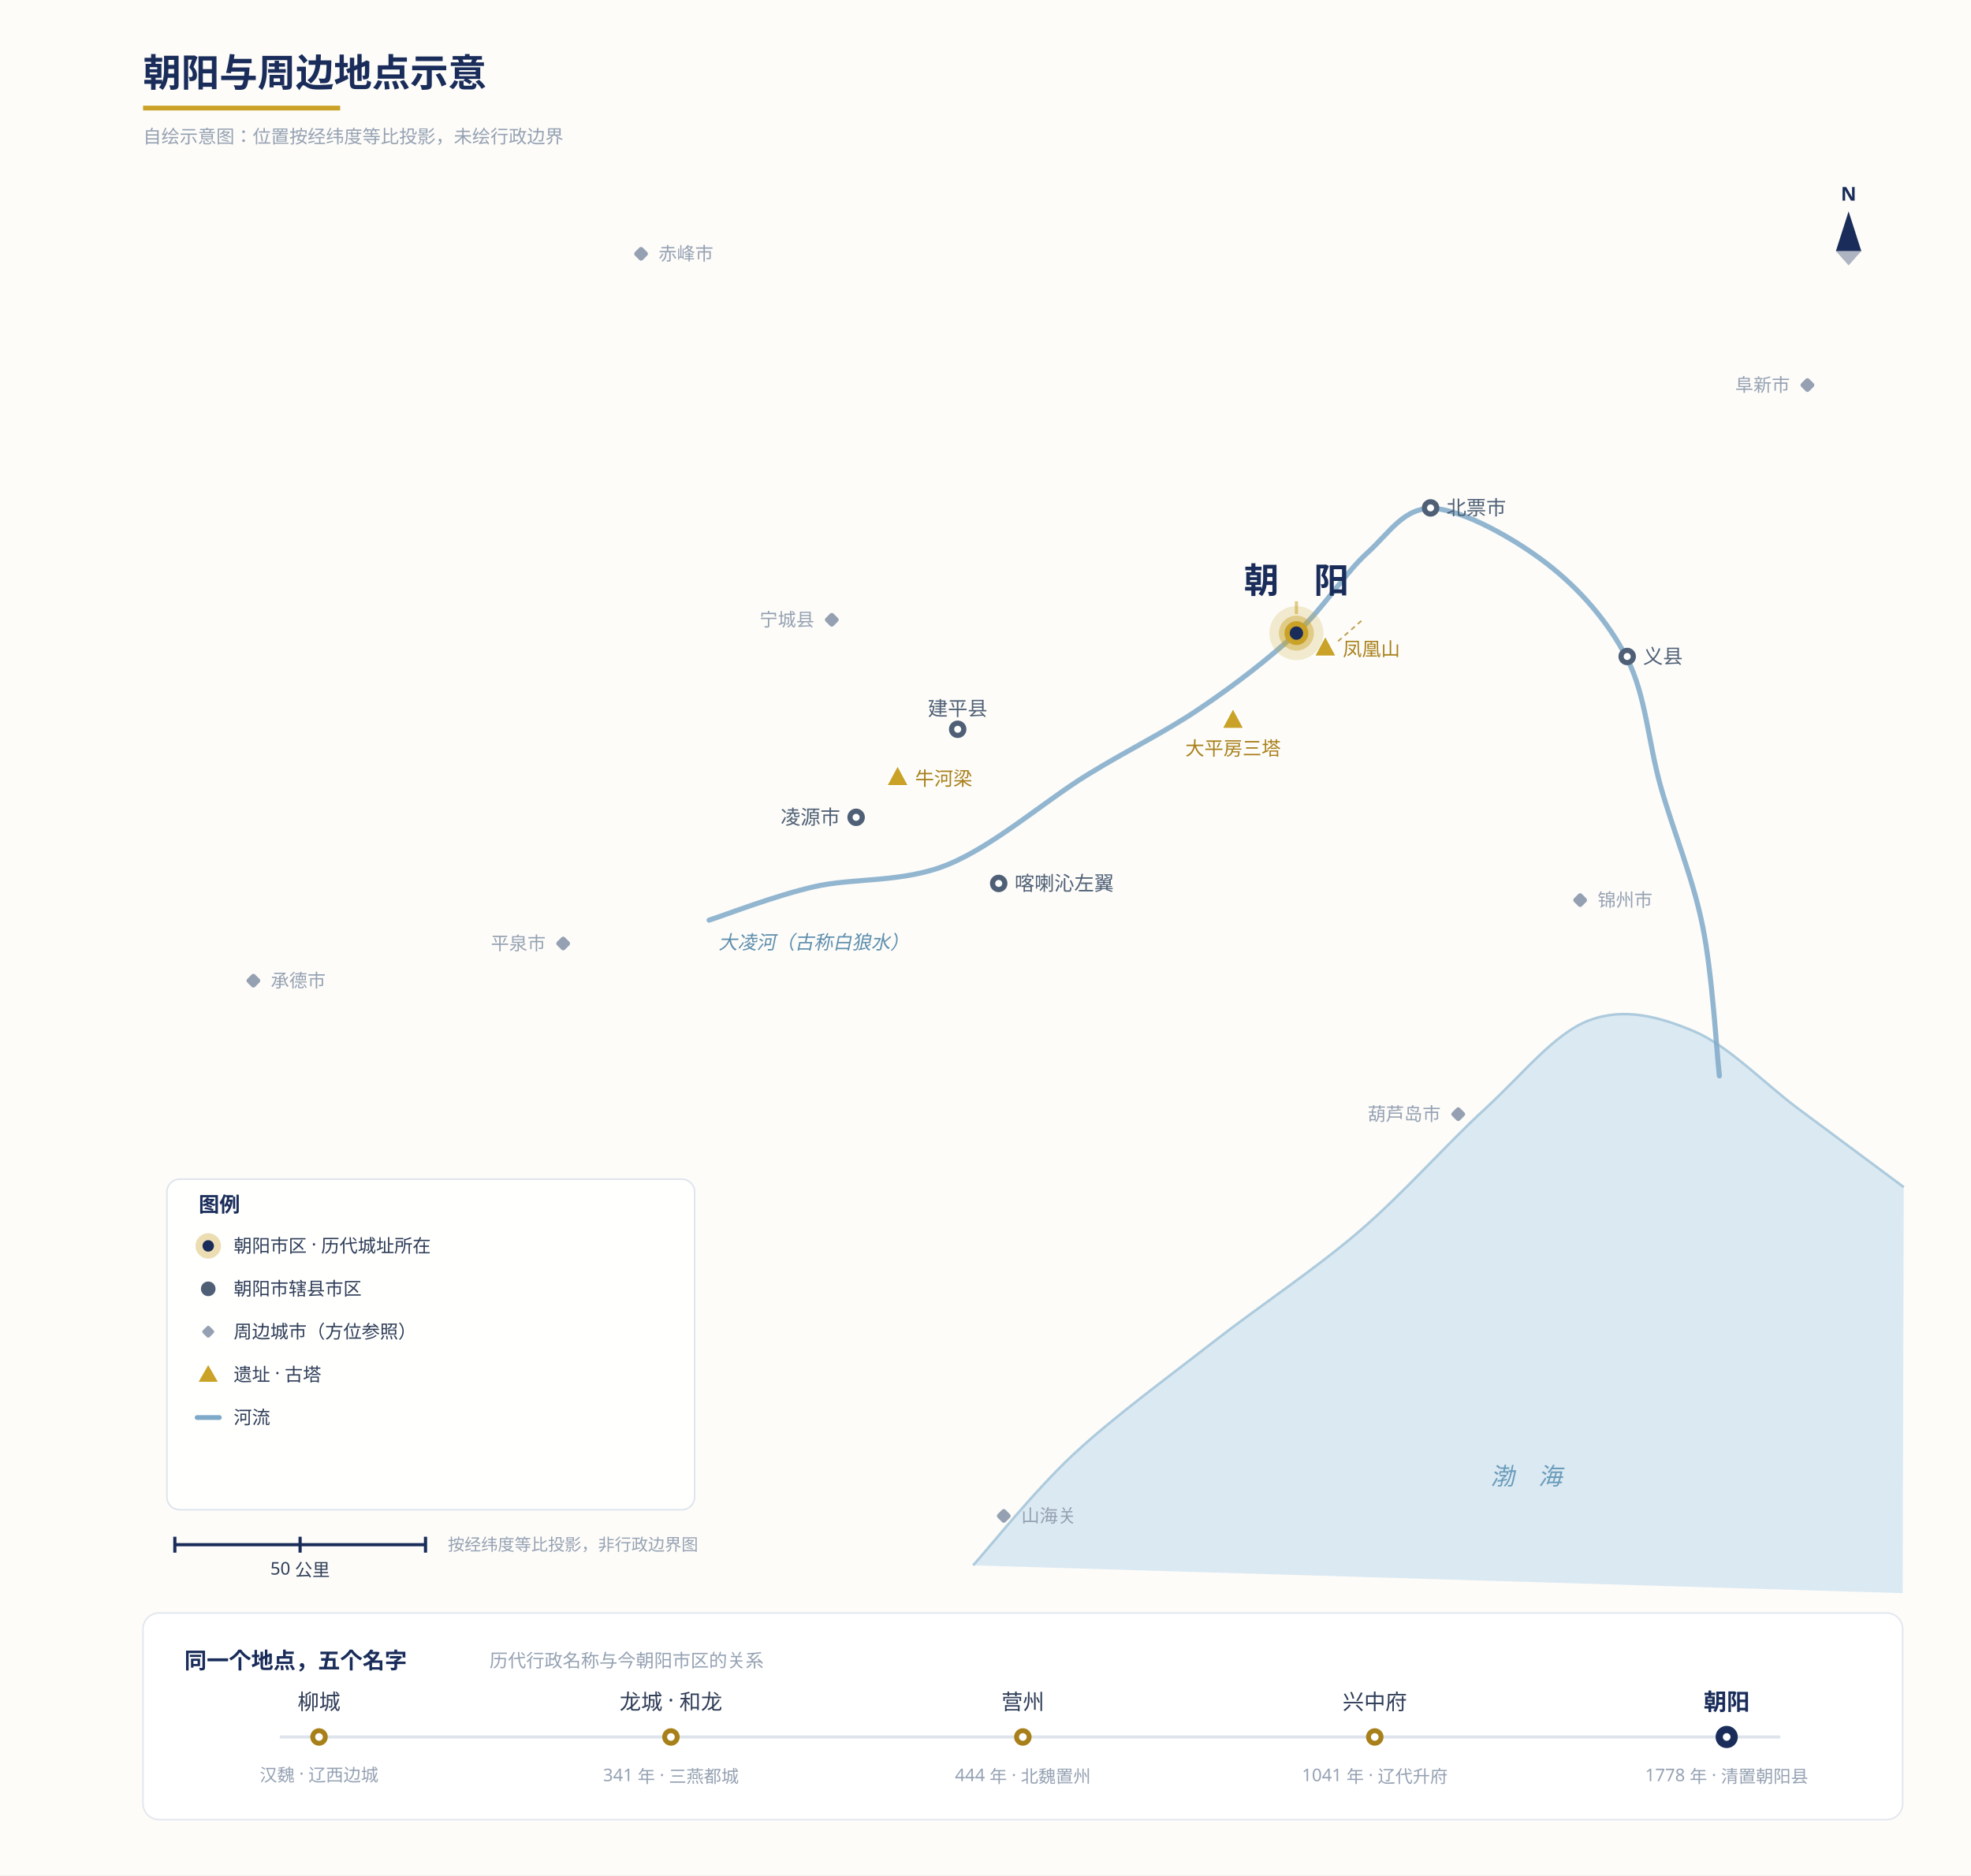
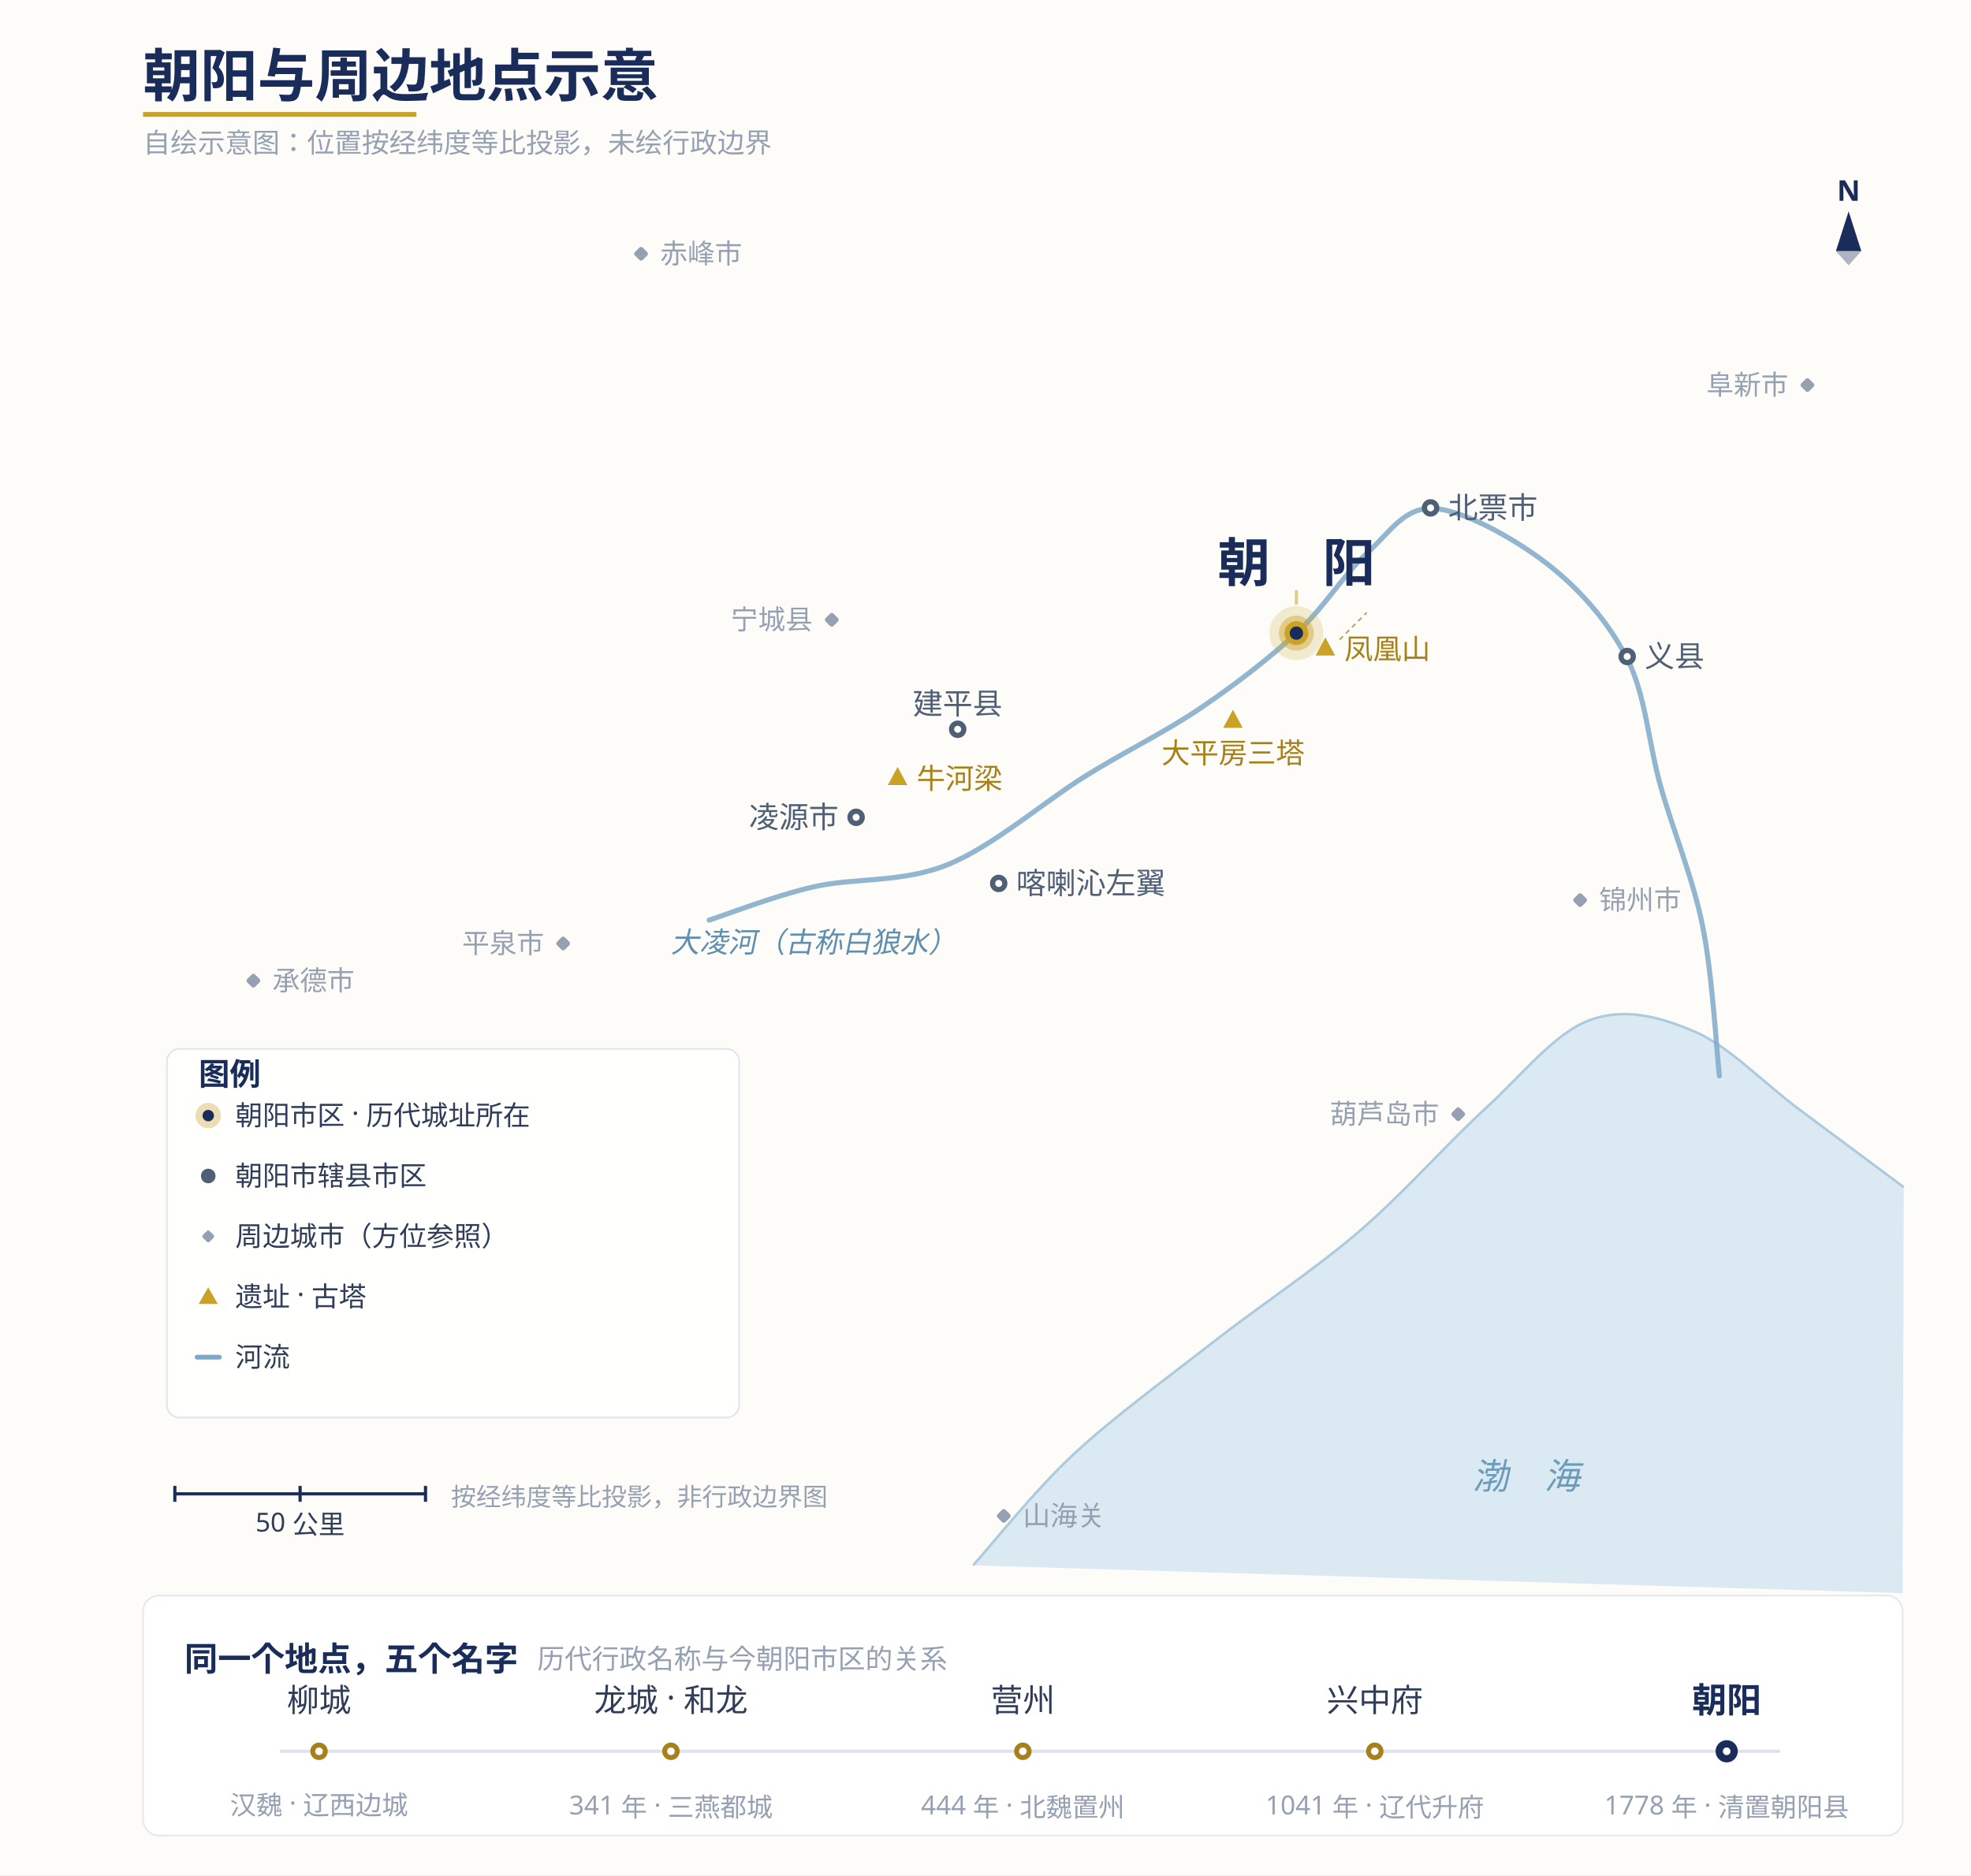
<svg xmlns="http://www.w3.org/2000/svg" viewBox="0 0 1240 1180" width="1240" height="1180">
  <rect x="0" y="0" width="1240" height="1180" fill="#fdfcf9" />
  <path d="M 1197.7,747.0 C 1186.7,738.8 1153.8,714.3 1131.8,698.0 C 1109.8,681.7 1087.8,658.3 1065.9,649.0 C 1043.9,639.7 1021.9,633.8 999.9,642.0 C 977.9,650.2 958.2,675.8 934.0,698.0 C 909.8,720.2 883.4,750.5 854.9,775.0 C 826.3,799.5 792.4,821.7 762.6,845.0 C 732.7,868.3 700.6,891.7 675.5,915.0 C 650.5,938.3 622.8,973.3 612.2,985.0 L 1197.0,1002.5 Z" fill="#dbe9f2" stroke="none" />
  <path d="M 1197.7,747.0 C 1186.7,738.8 1153.8,714.3 1131.8,698.0 C 1109.8,681.7 1087.8,658.3 1065.9,649.0 C 1043.9,639.7 1021.9,633.8 999.9,642.0 C 977.9,650.2 958.2,675.8 934.0,698.0 C 909.8,720.2 883.4,750.5 854.9,775.0 C 826.3,799.5 792.4,821.7 762.6,845.0 C 732.7,868.3 700.6,891.7 675.5,915.0 C 650.5,938.3 622.8,973.3 612.2,985.0" fill="none" stroke="#a6c6da" stroke-width="1.6" opacity="0.9" />
-   <text x="960.4" y="929.0" font-family="'Microsoft YaHei','Noto Sans SC','SimHei',sans-serif" font-size="15.0" fill="#6b9cba" text-anchor="middle" font-weight="500" dominant-baseline="middle" font-style="italic">渤　海</text>
+   <text x="960.4" y="929.0" font-family="'Microsoft YaHei','Noto Sans SC','SimHei',sans-serif" font-size="22.5" fill="#6b9cba" text-anchor="middle" font-weight="500" dominant-baseline="middle" font-style="italic">渤　海</text>
  <path d="M 446.1,579.0 C 457.0,575.5 486.9,563.8 512.0,558.0 C 537.1,552.2 567.8,555.7 596.4,544.0 C 625.0,532.3 657.1,504.3 683.4,488.0 C 709.8,471.7 732.6,460.9 754.6,446.0 C 776.7,431.1 798.0,414.7 815.6,398.4 C 833.2,382.1 845.7,361.1 860.1,348.0 C 874.6,334.9 883.4,318.8 902.3,320.0 C 921.2,321.2 953.3,339.2 973.6,355.0 C 993.8,370.7 1011.8,391.2 1023.7,414.5 C 1035.5,437.8 1036.9,467.0 1044.8,495.0 C 1052.7,523.0 1065.0,552.2 1071.1,582.5 C 1077.3,612.8 1079.9,661.2 1081.7,677.0" fill="none" stroke="#7fa9c9" stroke-width="3.2" stroke-linecap="round" opacity="0.85" />
-   <text x="512.0" y="593.0" font-family="'Microsoft YaHei','Noto Sans SC','SimHei',sans-serif" font-size="12.0" fill="#5f8fae" text-anchor="middle" font-weight="400" dominant-baseline="middle" font-style="italic">大凌河（古称白狼水）</text>
+   <text x="512.0" y="593.0" font-family="'Microsoft YaHei','Noto Sans SC','SimHei',sans-serif" font-size="18.0" fill="#5f8fae" text-anchor="middle" font-weight="400" dominant-baseline="middle" font-style="italic">大凌河（古称白狼水）</text>
  <rect x="399.8" y="156.2" width="7" height="7" rx="1.5" fill="#95a1b2" transform="rotate(45 403.3 159.7)" />
-   <text x="414.3" y="159.7" font-family="'Microsoft YaHei','Noto Sans SC','SimHei',sans-serif" font-size="11.5" fill="#95a1b2" text-anchor="start" font-weight="400" dominant-baseline="middle">赤峰市</text>
+   <text x="415.3" y="159.7" font-family="'Microsoft YaHei','Noto Sans SC','SimHei',sans-serif" font-size="17.2" fill="#95a1b2" text-anchor="start" font-weight="400" dominant-baseline="middle">赤峰市</text>
  <rect x="519.8" y="386.5" width="7" height="7" rx="1.5" fill="#95a1b2" transform="rotate(45 523.3 390.0)" />
-   <text x="512.3" y="390.0" font-family="'Microsoft YaHei','Noto Sans SC','SimHei',sans-serif" font-size="11.5" fill="#95a1b2" text-anchor="end" font-weight="400" dominant-baseline="middle">宁城县</text>
+   <text x="511.3" y="390.0" font-family="'Microsoft YaHei','Noto Sans SC','SimHei',sans-serif" font-size="17.2" fill="#95a1b2" text-anchor="end" font-weight="400" dominant-baseline="middle">宁城县</text>
  <rect x="350.8" y="590.2" width="7" height="7" rx="1.5" fill="#95a1b2" transform="rotate(45 354.3 593.7)" />
-   <text x="343.3" y="593.7" font-family="'Microsoft YaHei','Noto Sans SC','SimHei',sans-serif" font-size="11.5" fill="#95a1b2" text-anchor="end" font-weight="400" dominant-baseline="middle">平泉市</text>
+   <text x="342.3" y="593.7" font-family="'Microsoft YaHei','Noto Sans SC','SimHei',sans-serif" font-size="17.2" fill="#95a1b2" text-anchor="end" font-weight="400" dominant-baseline="middle">平泉市</text>
  <rect x="155.9" y="613.6" width="7" height="7" rx="1.5" fill="#95a1b2" transform="rotate(45 159.4 617.1)" />
-   <text x="170.4" y="617.1" font-family="'Microsoft YaHei','Noto Sans SC','SimHei',sans-serif" font-size="11.5" fill="#95a1b2" text-anchor="start" font-weight="400" dominant-baseline="middle">承德市</text>
+   <text x="171.4" y="617.1" font-family="'Microsoft YaHei','Noto Sans SC','SimHei',sans-serif" font-size="17.2" fill="#95a1b2" text-anchor="start" font-weight="400" dominant-baseline="middle">承德市</text>
  <rect x="1133.6" y="238.8" width="7" height="7" rx="1.5" fill="#95a1b2" transform="rotate(45 1137.1 242.3)" />
-   <text x="1126.1" y="242.3" font-family="'Microsoft YaHei','Noto Sans SC','SimHei',sans-serif" font-size="11.5" fill="#95a1b2" text-anchor="end" font-weight="400" dominant-baseline="middle">阜新市</text>
+   <text x="1125.1" y="242.3" font-family="'Microsoft YaHei','Noto Sans SC','SimHei',sans-serif" font-size="17.2" fill="#95a1b2" text-anchor="end" font-weight="400" dominant-baseline="middle">阜新市</text>
  <rect x="628.0" y="950.4" width="7" height="7" rx="1.5" fill="#95a1b2" transform="rotate(45 631.5 953.9)" />
-   <text x="642.5" y="953.9" font-family="'Microsoft YaHei','Noto Sans SC','SimHei',sans-serif" font-size="11.5" fill="#95a1b2" text-anchor="start" font-weight="400" dominant-baseline="middle">山海关</text>
+   <text x="643.5" y="953.9" font-family="'Microsoft YaHei','Noto Sans SC','SimHei',sans-serif" font-size="17.2" fill="#95a1b2" text-anchor="start" font-weight="400" dominant-baseline="middle">山海关</text>
  <rect x="913.9" y="697.6" width="7" height="7" rx="1.5" fill="#95a1b2" transform="rotate(45 917.4 701.1)" />
-   <text x="906.4" y="701.1" font-family="'Microsoft YaHei','Noto Sans SC','SimHei',sans-serif" font-size="11.5" fill="#95a1b2" text-anchor="end" font-weight="400" dominant-baseline="middle">葫芦岛市</text>
+   <text x="905.4" y="701.1" font-family="'Microsoft YaHei','Noto Sans SC','SimHei',sans-serif" font-size="17.2" fill="#95a1b2" text-anchor="end" font-weight="400" dominant-baseline="middle">葫芦岛市</text>
  <rect x="990.6" y="562.9" width="7" height="7" rx="1.5" fill="#95a1b2" transform="rotate(45 994.1 566.4)" />
-   <text x="1005.1" y="566.4" font-family="'Microsoft YaHei','Noto Sans SC','SimHei',sans-serif" font-size="11.5" fill="#95a1b2" text-anchor="start" font-weight="400" dominant-baseline="middle">锦州市</text>
+   <text x="1006.1" y="566.4" font-family="'Microsoft YaHei','Noto Sans SC','SimHei',sans-serif" font-size="17.2" fill="#95a1b2" text-anchor="start" font-weight="400" dominant-baseline="middle">锦州市</text>
  <circle cx="900.0" cy="319.6" r="5.5" fill="#4f6076" fill-opacity="1.00" />
  <circle cx="900.0" cy="319.6" r="2.2" fill="#ffffff" fill-opacity="1.00" />
-   <text x="910.0" y="319.6" font-family="'Microsoft YaHei','Noto Sans SC','SimHei',sans-serif" font-size="12.5" fill="#4f6076" text-anchor="start" font-weight="500" dominant-baseline="middle">北票市</text>
+   <text x="911.0" y="319.6" font-family="'Microsoft YaHei','Noto Sans SC','SimHei',sans-serif" font-size="18.8" fill="#4f6076" text-anchor="start" font-weight="500" dominant-baseline="middle">北票市</text>
  <circle cx="602.5" cy="458.9" r="5.5" fill="#4f6076" fill-opacity="1.00" />
  <circle cx="602.5" cy="458.9" r="2.2" fill="#ffffff" fill-opacity="1.00" />
-   <text x="602.5" y="445.9" font-family="'Microsoft YaHei','Noto Sans SC','SimHei',sans-serif" font-size="12.5" fill="#4f6076" text-anchor="middle" font-weight="500" dominant-baseline="middle">建平县</text>
+   <text x="602.5" y="442.9" font-family="'Microsoft YaHei','Noto Sans SC','SimHei',sans-serif" font-size="18.8" fill="#4f6076" text-anchor="middle" font-weight="500" dominant-baseline="middle">建平县</text>
  <circle cx="538.6" cy="514.3" r="5.5" fill="#4f6076" fill-opacity="1.00" />
  <circle cx="538.6" cy="514.3" r="2.2" fill="#ffffff" fill-opacity="1.00" />
-   <text x="528.6" y="514.3" font-family="'Microsoft YaHei','Noto Sans SC','SimHei',sans-serif" font-size="12.5" fill="#4f6076" text-anchor="end" font-weight="500" dominant-baseline="middle">凌源市</text>
+   <text x="527.6" y="514.3" font-family="'Microsoft YaHei','Noto Sans SC','SimHei',sans-serif" font-size="18.8" fill="#4f6076" text-anchor="end" font-weight="500" dominant-baseline="middle">凌源市</text>
  <circle cx="628.3" cy="555.9" r="5.5" fill="#4f6076" fill-opacity="1.00" />
  <circle cx="628.3" cy="555.9" r="2.2" fill="#ffffff" fill-opacity="1.00" />
-   <text x="638.3" y="555.9" font-family="'Microsoft YaHei','Noto Sans SC','SimHei',sans-serif" font-size="12.5" fill="#4f6076" text-anchor="start" font-weight="500" dominant-baseline="middle">喀喇沁左翼</text>
+   <text x="639.3" y="555.9" font-family="'Microsoft YaHei','Noto Sans SC','SimHei',sans-serif" font-size="18.8" fill="#4f6076" text-anchor="start" font-weight="500" dominant-baseline="middle">喀喇沁左翼</text>
  <circle cx="1023.7" cy="413.1" r="5.5" fill="#4f6076" fill-opacity="1.00" />
  <circle cx="1023.7" cy="413.1" r="2.2" fill="#ffffff" fill-opacity="1.00" />
-   <text x="1033.7" y="413.1" font-family="'Microsoft YaHei','Noto Sans SC','SimHei',sans-serif" font-size="12.5" fill="#4f6076" text-anchor="start" font-weight="500" dominant-baseline="middle">义县</text>
+   <text x="1034.7" y="413.1" font-family="'Microsoft YaHei','Noto Sans SC','SimHei',sans-serif" font-size="18.8" fill="#4f6076" text-anchor="start" font-weight="500" dominant-baseline="middle">义县</text>
  <path d="M 564.7,481.5 L 557.7,494.5 L 571.7,494.5 Z" fill="#c9a227" stroke="#ffffff" stroke-width="1" />
-   <text x="575.7" y="490.0" font-family="'Microsoft YaHei','Noto Sans SC','SimHei',sans-serif" font-size="12.0" fill="#a8801a" text-anchor="start" font-weight="500" dominant-baseline="middle">牛河梁</text>
+   <text x="576.7" y="490.0" font-family="'Microsoft YaHei','Noto Sans SC','SimHei',sans-serif" font-size="18.0" fill="#a8801a" text-anchor="start" font-weight="500" dominant-baseline="middle">牛河梁</text>
  <path d="M 833.8,400.0 L 826.8,413.0 L 840.8,413.0 Z" fill="#c9a227" stroke="#ffffff" stroke-width="1" />
-   <text x="844.8" y="408.5" font-family="'Microsoft YaHei','Noto Sans SC','SimHei',sans-serif" font-size="12.0" fill="#a8801a" text-anchor="start" font-weight="500" dominant-baseline="middle">凤凰山</text>
+   <text x="845.8" y="408.5" font-family="'Microsoft YaHei','Noto Sans SC','SimHei',sans-serif" font-size="18.0" fill="#a8801a" text-anchor="start" font-weight="500" dominant-baseline="middle">凤凰山</text>
  <path d="M 775.7,445.5 L 768.7,458.5 L 782.7,458.5 Z" fill="#c9a227" stroke="#ffffff" stroke-width="1" />
-   <text x="775.7" y="471.0" font-family="'Microsoft YaHei','Noto Sans SC','SimHei',sans-serif" font-size="12.0" fill="#a8801a" text-anchor="middle" font-weight="500" dominant-baseline="middle">大平房三塔</text>
+   <text x="775.7" y="474.0" font-family="'Microsoft YaHei','Noto Sans SC','SimHei',sans-serif" font-size="18.0" fill="#a8801a" text-anchor="middle" font-weight="500" dominant-baseline="middle">大平房三塔</text>
  <circle cx="815.6" cy="398.4" r="17.0" fill="#c9a227" fill-opacity="0.20" />
  <circle cx="815.6" cy="398.4" r="11.0" fill="#c9a227" fill-opacity="0.42" />
  <circle cx="815.6" cy="398.4" r="7.5" fill="#c9a227" fill-opacity="1.00" />
  <circle cx="815.6" cy="398.4" r="4.2" fill="#1a2d5a" fill-opacity="1.00" />
-   <text x="815.6" y="365.4" font-family="'Noto Serif SC','Microsoft YaHei',serif" font-size="22.0" fill="#1a2d5a" text-anchor="middle" font-weight="700" dominant-baseline="middle">朝　阳</text>
-   <path d="M 815.6,378.4 L 815.6,386.4" stroke="#c9a227" stroke-width="2" opacity="0.55" />
-   <path d="M 841.8,403.5 L 857.8,389.5" stroke="#a8801a" stroke-width="1" fill="none" stroke-dasharray="3 2.5" opacity="0.75" />
+   <text x="815.6" y="354.4" font-family="'Noto Serif SC','Microsoft YaHei',serif" font-size="33.0" fill="#1a2d5a" text-anchor="middle" font-weight="700" dominant-baseline="middle">朝　阳</text>
+   <path d="M 815.6,371.4 L 815.6,380.4" stroke="#c9a227" stroke-width="2" opacity="0.55" />
+   <path d="M 842.8,402.5 L 859.8,385.5" stroke="#a8801a" stroke-width="1" fill="none" stroke-dasharray="3 2.5" opacity="0.75" />
  <path d="M 1163.0,133.0 L 1155.0,158.0 L 1171.0,158.0 Z" fill="#1a2d5a" />
  <path d="M 1163.0,167.0 L 1155.0,158.0 L 1171.0,158.0 Z" fill="#1a2d5a" opacity="0.35" />
-   <text x="1163.0" y="122.0" font-family="'Microsoft YaHei','Noto Sans SC','SimHei',sans-serif" font-size="12.0" fill="#1a2d5a" text-anchor="middle" font-weight="700" dominant-baseline="middle">N</text>
-   <rect x="105" y="742" width="332" height="208" rx="8" fill="#ffffff" fill-opacity="0.86" stroke="#dfe4ec" stroke-width="1" />
-   <text x="125.0" y="758.0" font-family="'Microsoft YaHei','Noto Sans SC','SimHei',sans-serif" font-size="13.0" fill="#1a2d5a" text-anchor="start" font-weight="700" dominant-baseline="middle">图例</text>
-   <circle cx="131.0" cy="784.0" r="8.0" fill="#c9a227" fill-opacity="0.35" />
-   <circle cx="131.0" cy="784.0" r="3.6" fill="#1a2d5a" fill-opacity="1.00" />
-   <text x="147.0" y="784.0" font-family="'Microsoft YaHei','Noto Sans SC','SimHei',sans-serif" font-size="11.5" fill="#2f3d58" text-anchor="start" font-weight="400" dominant-baseline="middle">朝阳市区 · 历代城址所在</text>
-   <circle cx="131.0" cy="811.0" r="4.6" fill="#4f6076" fill-opacity="1.00" />
-   <text x="147.0" y="811.0" font-family="'Microsoft YaHei','Noto Sans SC','SimHei',sans-serif" font-size="11.5" fill="#2f3d58" text-anchor="start" font-weight="400" dominant-baseline="middle">朝阳市辖县市区</text>
-   <rect x="128.0" y="835.0" width="6" height="6" rx="1.2" fill="#95a1b2" transform="rotate(45 131.0 838.0)" />
-   <text x="147.0" y="838.0" font-family="'Microsoft YaHei','Noto Sans SC','SimHei',sans-serif" font-size="11.5" fill="#2f3d58" text-anchor="start" font-weight="400" dominant-baseline="middle">周边城市（方位参照）</text>
-   <path d="M 131.0,859.0 L 125.0,869.5 L 137.0,869.5 Z" fill="#c9a227" />
-   <text x="147.0" y="865.0" font-family="'Microsoft YaHei','Noto Sans SC','SimHei',sans-serif" font-size="11.5" fill="#2f3d58" text-anchor="start" font-weight="400" dominant-baseline="middle">遗址 · 古塔</text>
-   <path d="M 124.0,892.0 L 138.0,892.0" stroke="#7fa9c9" stroke-width="3" stroke-linecap="round" />
-   <text x="147.0" y="892.0" font-family="'Microsoft YaHei','Noto Sans SC','SimHei',sans-serif" font-size="11.5" fill="#2f3d58" text-anchor="start" font-weight="400" dominant-baseline="middle">河流</text>
-   <path d="M 110.0,972.0 L 267.7,972.0" stroke="#1a2d5a" stroke-width="2" />
-   <path d="M 110.0,967.0 L 110.0,977.0" stroke="#1a2d5a" stroke-width="2" />
-   <path d="M 188.8,967.0 L 188.8,977.0" stroke="#1a2d5a" stroke-width="2" />
-   <path d="M 267.7,967.0 L 267.7,977.0" stroke="#1a2d5a" stroke-width="2" />
-   <text x="188.8" y="987.0" font-family="'Microsoft YaHei','Noto Sans SC','SimHei',sans-serif" font-size="11.0" fill="#2f3d58" text-anchor="middle" font-weight="400" dominant-baseline="middle">50 公里</text>
-   <text x="281.7" y="972.0" font-family="'Microsoft YaHei','Noto Sans SC','SimHei',sans-serif" font-size="10.5" fill="#95a1b2" text-anchor="start" font-weight="400" dominant-baseline="middle">按经纬度等比投影，非行政边界图</text>
-   <text x="90.0" y="46.0" font-family="'Noto Serif SC','Microsoft YaHei',serif" font-size="24.0" fill="#1a2d5a" text-anchor="start" font-weight="700" dominant-baseline="middle">朝阳与周边地点示意</text>
-   <path d="M 90,68 L 214,68" stroke="#c9a227" stroke-width="3" />
-   <text x="90.0" y="86.0" font-family="'Microsoft YaHei','Noto Sans SC','SimHei',sans-serif" font-size="11.5" fill="#95a1b2" text-anchor="start" font-weight="400" dominant-baseline="middle">自绘示意图：位置按经纬度等比投影，未绘行政边界</text>
-   <rect x="90" y="1015" width="1107" height="130" rx="10" fill="#ffffff" fill-opacity="0.94" stroke="#e3e7ee" stroke-width="1" />
-   <text x="116.0" y="1045.0" font-family="'Microsoft YaHei','Noto Sans SC','SimHei',sans-serif" font-size="14.0" fill="#1a2d5a" text-anchor="start" font-weight="700" dominant-baseline="middle">同一个地点，五个名字</text>
-   <text x="308.0" y="1045.0" font-family="'Microsoft YaHei','Noto Sans SC','SimHei',sans-serif" font-size="11.5" fill="#95a1b2" text-anchor="start" font-weight="400" dominant-baseline="middle">历代行政名称与今朝阳市区的关系</text>
-   <path d="M 176,1093.0 L 1120,1093.0" stroke="#dfe4ec" stroke-width="2" />
-   <circle cx="200.7" cy="1093.0" r="5.5" fill="#a8801a" fill-opacity="1.00" />
-   <circle cx="200.7" cy="1093.0" r="2.4" fill="#ffffff" fill-opacity="1.00" />
-   <text x="200.7" y="1071.0" font-family="'Microsoft YaHei','Noto Sans SC','SimHei',sans-serif" font-size="13.5" fill="#2f3d58" text-anchor="middle" font-weight="500" dominant-baseline="middle">柳城</text>
-   <text x="200.7" y="1117.0" font-family="'Microsoft YaHei','Noto Sans SC','SimHei',sans-serif" font-size="11.0" fill="#95a1b2" text-anchor="middle" font-weight="400" dominant-baseline="middle">汉魏 · 辽西边城</text>
-   <circle cx="422.1" cy="1093.0" r="5.5" fill="#a8801a" fill-opacity="1.00" />
-   <circle cx="422.1" cy="1093.0" r="2.4" fill="#ffffff" fill-opacity="1.00" />
-   <text x="422.1" y="1071.0" font-family="'Microsoft YaHei','Noto Sans SC','SimHei',sans-serif" font-size="13.5" fill="#2f3d58" text-anchor="middle" font-weight="500" dominant-baseline="middle">龙城 · 和龙</text>
-   <text x="422.1" y="1117.0" font-family="'Microsoft YaHei','Noto Sans SC','SimHei',sans-serif" font-size="11.0" fill="#95a1b2" text-anchor="middle" font-weight="400" dominant-baseline="middle">341 年 · 三燕都城</text>
-   <circle cx="643.5" cy="1093.0" r="5.5" fill="#a8801a" fill-opacity="1.00" />
-   <circle cx="643.5" cy="1093.0" r="2.4" fill="#ffffff" fill-opacity="1.00" />
-   <text x="643.5" y="1071.0" font-family="'Microsoft YaHei','Noto Sans SC','SimHei',sans-serif" font-size="13.5" fill="#2f3d58" text-anchor="middle" font-weight="500" dominant-baseline="middle">营州</text>
-   <text x="643.5" y="1117.0" font-family="'Microsoft YaHei','Noto Sans SC','SimHei',sans-serif" font-size="11.0" fill="#95a1b2" text-anchor="middle" font-weight="400" dominant-baseline="middle">444 年 · 北魏置州</text>
-   <circle cx="864.9" cy="1093.0" r="5.5" fill="#a8801a" fill-opacity="1.00" />
-   <circle cx="864.9" cy="1093.0" r="2.4" fill="#ffffff" fill-opacity="1.00" />
-   <text x="864.9" y="1071.0" font-family="'Microsoft YaHei','Noto Sans SC','SimHei',sans-serif" font-size="13.5" fill="#2f3d58" text-anchor="middle" font-weight="500" dominant-baseline="middle">兴中府</text>
-   <text x="864.9" y="1117.0" font-family="'Microsoft YaHei','Noto Sans SC','SimHei',sans-serif" font-size="11.0" fill="#95a1b2" text-anchor="middle" font-weight="400" dominant-baseline="middle">1041 年 · 辽代升府</text>
-   <circle cx="1086.3" cy="1093.0" r="7.0" fill="#1a2d5a" fill-opacity="1.00" />
-   <circle cx="1086.3" cy="1093.0" r="2.4" fill="#ffffff" fill-opacity="1.00" />
-   <text x="1086.3" y="1071.0" font-family="'Microsoft YaHei','Noto Sans SC','SimHei',sans-serif" font-size="14.5" fill="#1a2d5a" text-anchor="middle" font-weight="700" dominant-baseline="middle">朝阳</text>
-   <text x="1086.3" y="1117.0" font-family="'Microsoft YaHei','Noto Sans SC','SimHei',sans-serif" font-size="11.0" fill="#95a1b2" text-anchor="middle" font-weight="400" dominant-baseline="middle">1778 年 · 清置朝阳县</text>
+   <text x="1163.0" y="120.0" font-family="'Microsoft YaHei','Noto Sans SC','SimHei',sans-serif" font-size="18.0" fill="#1a2d5a" text-anchor="middle" font-weight="700" dominant-baseline="middle">N</text>
+   <rect x="105" y="660" width="360" height="232" rx="8" fill="#ffffff" fill-opacity="0.86" stroke="#dfe4ec" stroke-width="1" />
+   <text x="125.0" y="676.0" font-family="'Microsoft YaHei','Noto Sans SC','SimHei',sans-serif" font-size="19.5" fill="#1a2d5a" text-anchor="start" font-weight="700" dominant-baseline="middle">图例</text>
+   <circle cx="131.0" cy="702.0" r="8.0" fill="#c9a227" fill-opacity="0.35" />
+   <circle cx="131.0" cy="702.0" r="3.6" fill="#1a2d5a" fill-opacity="1.00" />
+   <text x="148.0" y="702.0" font-family="'Microsoft YaHei','Noto Sans SC','SimHei',sans-serif" font-size="17.2" fill="#2f3d58" text-anchor="start" font-weight="400" dominant-baseline="middle">朝阳市区 · 历代城址所在</text>
+   <circle cx="131.0" cy="740.0" r="4.6" fill="#4f6076" fill-opacity="1.00" />
+   <text x="148.0" y="740.0" font-family="'Microsoft YaHei','Noto Sans SC','SimHei',sans-serif" font-size="17.2" fill="#2f3d58" text-anchor="start" font-weight="400" dominant-baseline="middle">朝阳市辖县市区</text>
+   <rect x="128.0" y="775.0" width="6" height="6" rx="1.2" fill="#95a1b2" transform="rotate(45 131.0 778.0)" />
+   <text x="148.0" y="778.0" font-family="'Microsoft YaHei','Noto Sans SC','SimHei',sans-serif" font-size="17.2" fill="#2f3d58" text-anchor="start" font-weight="400" dominant-baseline="middle">周边城市（方位参照）</text>
+   <path d="M 131.0,810.0 L 125.0,820.5 L 137.0,820.5 Z" fill="#c9a227" />
+   <text x="148.0" y="816.0" font-family="'Microsoft YaHei','Noto Sans SC','SimHei',sans-serif" font-size="17.2" fill="#2f3d58" text-anchor="start" font-weight="400" dominant-baseline="middle">遗址 · 古塔</text>
+   <path d="M 124.0,854.0 L 138.0,854.0" stroke="#7fa9c9" stroke-width="3" stroke-linecap="round" />
+   <text x="148.0" y="854.0" font-family="'Microsoft YaHei','Noto Sans SC','SimHei',sans-serif" font-size="17.2" fill="#2f3d58" text-anchor="start" font-weight="400" dominant-baseline="middle">河流</text>
+   <path d="M 110.0,940.0 L 267.7,940.0" stroke="#1a2d5a" stroke-width="2" />
+   <path d="M 110.0,935.0 L 110.0,945.0" stroke="#1a2d5a" stroke-width="2" />
+   <path d="M 188.8,935.0 L 188.8,945.0" stroke="#1a2d5a" stroke-width="2" />
+   <path d="M 267.7,935.0 L 267.7,945.0" stroke="#1a2d5a" stroke-width="2" />
+   <text x="188.8" y="958.0" font-family="'Microsoft YaHei','Noto Sans SC','SimHei',sans-serif" font-size="16.5" fill="#2f3d58" text-anchor="middle" font-weight="400" dominant-baseline="middle">50 公里</text>
+   <text x="283.7" y="942.0" font-family="'Microsoft YaHei','Noto Sans SC','SimHei',sans-serif" font-size="15.8" fill="#95a1b2" text-anchor="start" font-weight="400" dominant-baseline="middle">按经纬度等比投影，非行政边界图</text>
+   <text x="90.0" y="48.0" font-family="'Noto Serif SC','Microsoft YaHei',serif" font-size="36.0" fill="#1a2d5a" text-anchor="start" font-weight="700" dominant-baseline="middle">朝阳与周边地点示意</text>
+   <path d="M 90,72 L 262,72" stroke="#c9a227" stroke-width="3" />
+   <text x="90.0" y="90.0" font-family="'Microsoft YaHei','Noto Sans SC','SimHei',sans-serif" font-size="17.2" fill="#95a1b2" text-anchor="start" font-weight="400" dominant-baseline="middle">自绘示意图：位置按经纬度等比投影，未绘行政边界</text>
+   <rect x="90" y="1004" width="1107" height="151" rx="10" fill="#ffffff" fill-opacity="0.94" stroke="#e3e7ee" stroke-width="1" />
+   <text x="116.0" y="1044.0" font-family="'Microsoft YaHei','Noto Sans SC','SimHei',sans-serif" font-size="21.0" fill="#1a2d5a" text-anchor="start" font-weight="700" dominant-baseline="middle">同一个地点，五个名字</text>
+   <text x="338.0" y="1044.0" font-family="'Microsoft YaHei','Noto Sans SC','SimHei',sans-serif" font-size="17.2" fill="#95a1b2" text-anchor="start" font-weight="400" dominant-baseline="middle">历代行政名称与今朝阳市区的关系</text>
+   <path d="M 176,1102.0 L 1120,1102.0" stroke="#dfe4ec" stroke-width="2" />
+   <circle cx="200.7" cy="1102.0" r="5.5" fill="#a8801a" fill-opacity="1.00" />
+   <circle cx="200.7" cy="1102.0" r="2.4" fill="#ffffff" fill-opacity="1.00" />
+   <text x="200.7" y="1070.0" font-family="'Microsoft YaHei','Noto Sans SC','SimHei',sans-serif" font-size="20.2" fill="#2f3d58" text-anchor="middle" font-weight="500" dominant-baseline="middle">柳城</text>
+   <text x="200.7" y="1136.0" font-family="'Microsoft YaHei','Noto Sans SC','SimHei',sans-serif" font-size="16.5" fill="#95a1b2" text-anchor="middle" font-weight="400" dominant-baseline="middle">汉魏 · 辽西边城</text>
+   <circle cx="422.1" cy="1102.0" r="5.5" fill="#a8801a" fill-opacity="1.00" />
+   <circle cx="422.1" cy="1102.0" r="2.4" fill="#ffffff" fill-opacity="1.00" />
+   <text x="422.1" y="1070.0" font-family="'Microsoft YaHei','Noto Sans SC','SimHei',sans-serif" font-size="20.2" fill="#2f3d58" text-anchor="middle" font-weight="500" dominant-baseline="middle">龙城 · 和龙</text>
+   <text x="422.1" y="1136.0" font-family="'Microsoft YaHei','Noto Sans SC','SimHei',sans-serif" font-size="16.5" fill="#95a1b2" text-anchor="middle" font-weight="400" dominant-baseline="middle">341 年 · 三燕都城</text>
+   <circle cx="643.5" cy="1102.0" r="5.5" fill="#a8801a" fill-opacity="1.00" />
+   <circle cx="643.5" cy="1102.0" r="2.4" fill="#ffffff" fill-opacity="1.00" />
+   <text x="643.5" y="1070.0" font-family="'Microsoft YaHei','Noto Sans SC','SimHei',sans-serif" font-size="20.2" fill="#2f3d58" text-anchor="middle" font-weight="500" dominant-baseline="middle">营州</text>
+   <text x="643.5" y="1136.0" font-family="'Microsoft YaHei','Noto Sans SC','SimHei',sans-serif" font-size="16.5" fill="#95a1b2" text-anchor="middle" font-weight="400" dominant-baseline="middle">444 年 · 北魏置州</text>
+   <circle cx="864.9" cy="1102.0" r="5.5" fill="#a8801a" fill-opacity="1.00" />
+   <circle cx="864.9" cy="1102.0" r="2.4" fill="#ffffff" fill-opacity="1.00" />
+   <text x="864.9" y="1070.0" font-family="'Microsoft YaHei','Noto Sans SC','SimHei',sans-serif" font-size="20.2" fill="#2f3d58" text-anchor="middle" font-weight="500" dominant-baseline="middle">兴中府</text>
+   <text x="864.9" y="1136.0" font-family="'Microsoft YaHei','Noto Sans SC','SimHei',sans-serif" font-size="16.5" fill="#95a1b2" text-anchor="middle" font-weight="400" dominant-baseline="middle">1041 年 · 辽代升府</text>
+   <circle cx="1086.3" cy="1102.0" r="7.0" fill="#1a2d5a" fill-opacity="1.00" />
+   <circle cx="1086.3" cy="1102.0" r="2.4" fill="#ffffff" fill-opacity="1.00" />
+   <text x="1086.3" y="1070.0" font-family="'Microsoft YaHei','Noto Sans SC','SimHei',sans-serif" font-size="21.8" fill="#1a2d5a" text-anchor="middle" font-weight="700" dominant-baseline="middle">朝阳</text>
+   <text x="1086.3" y="1136.0" font-family="'Microsoft YaHei','Noto Sans SC','SimHei',sans-serif" font-size="16.5" fill="#95a1b2" text-anchor="middle" font-weight="400" dominant-baseline="middle">1778 年 · 清置朝阳县</text>
</svg>
